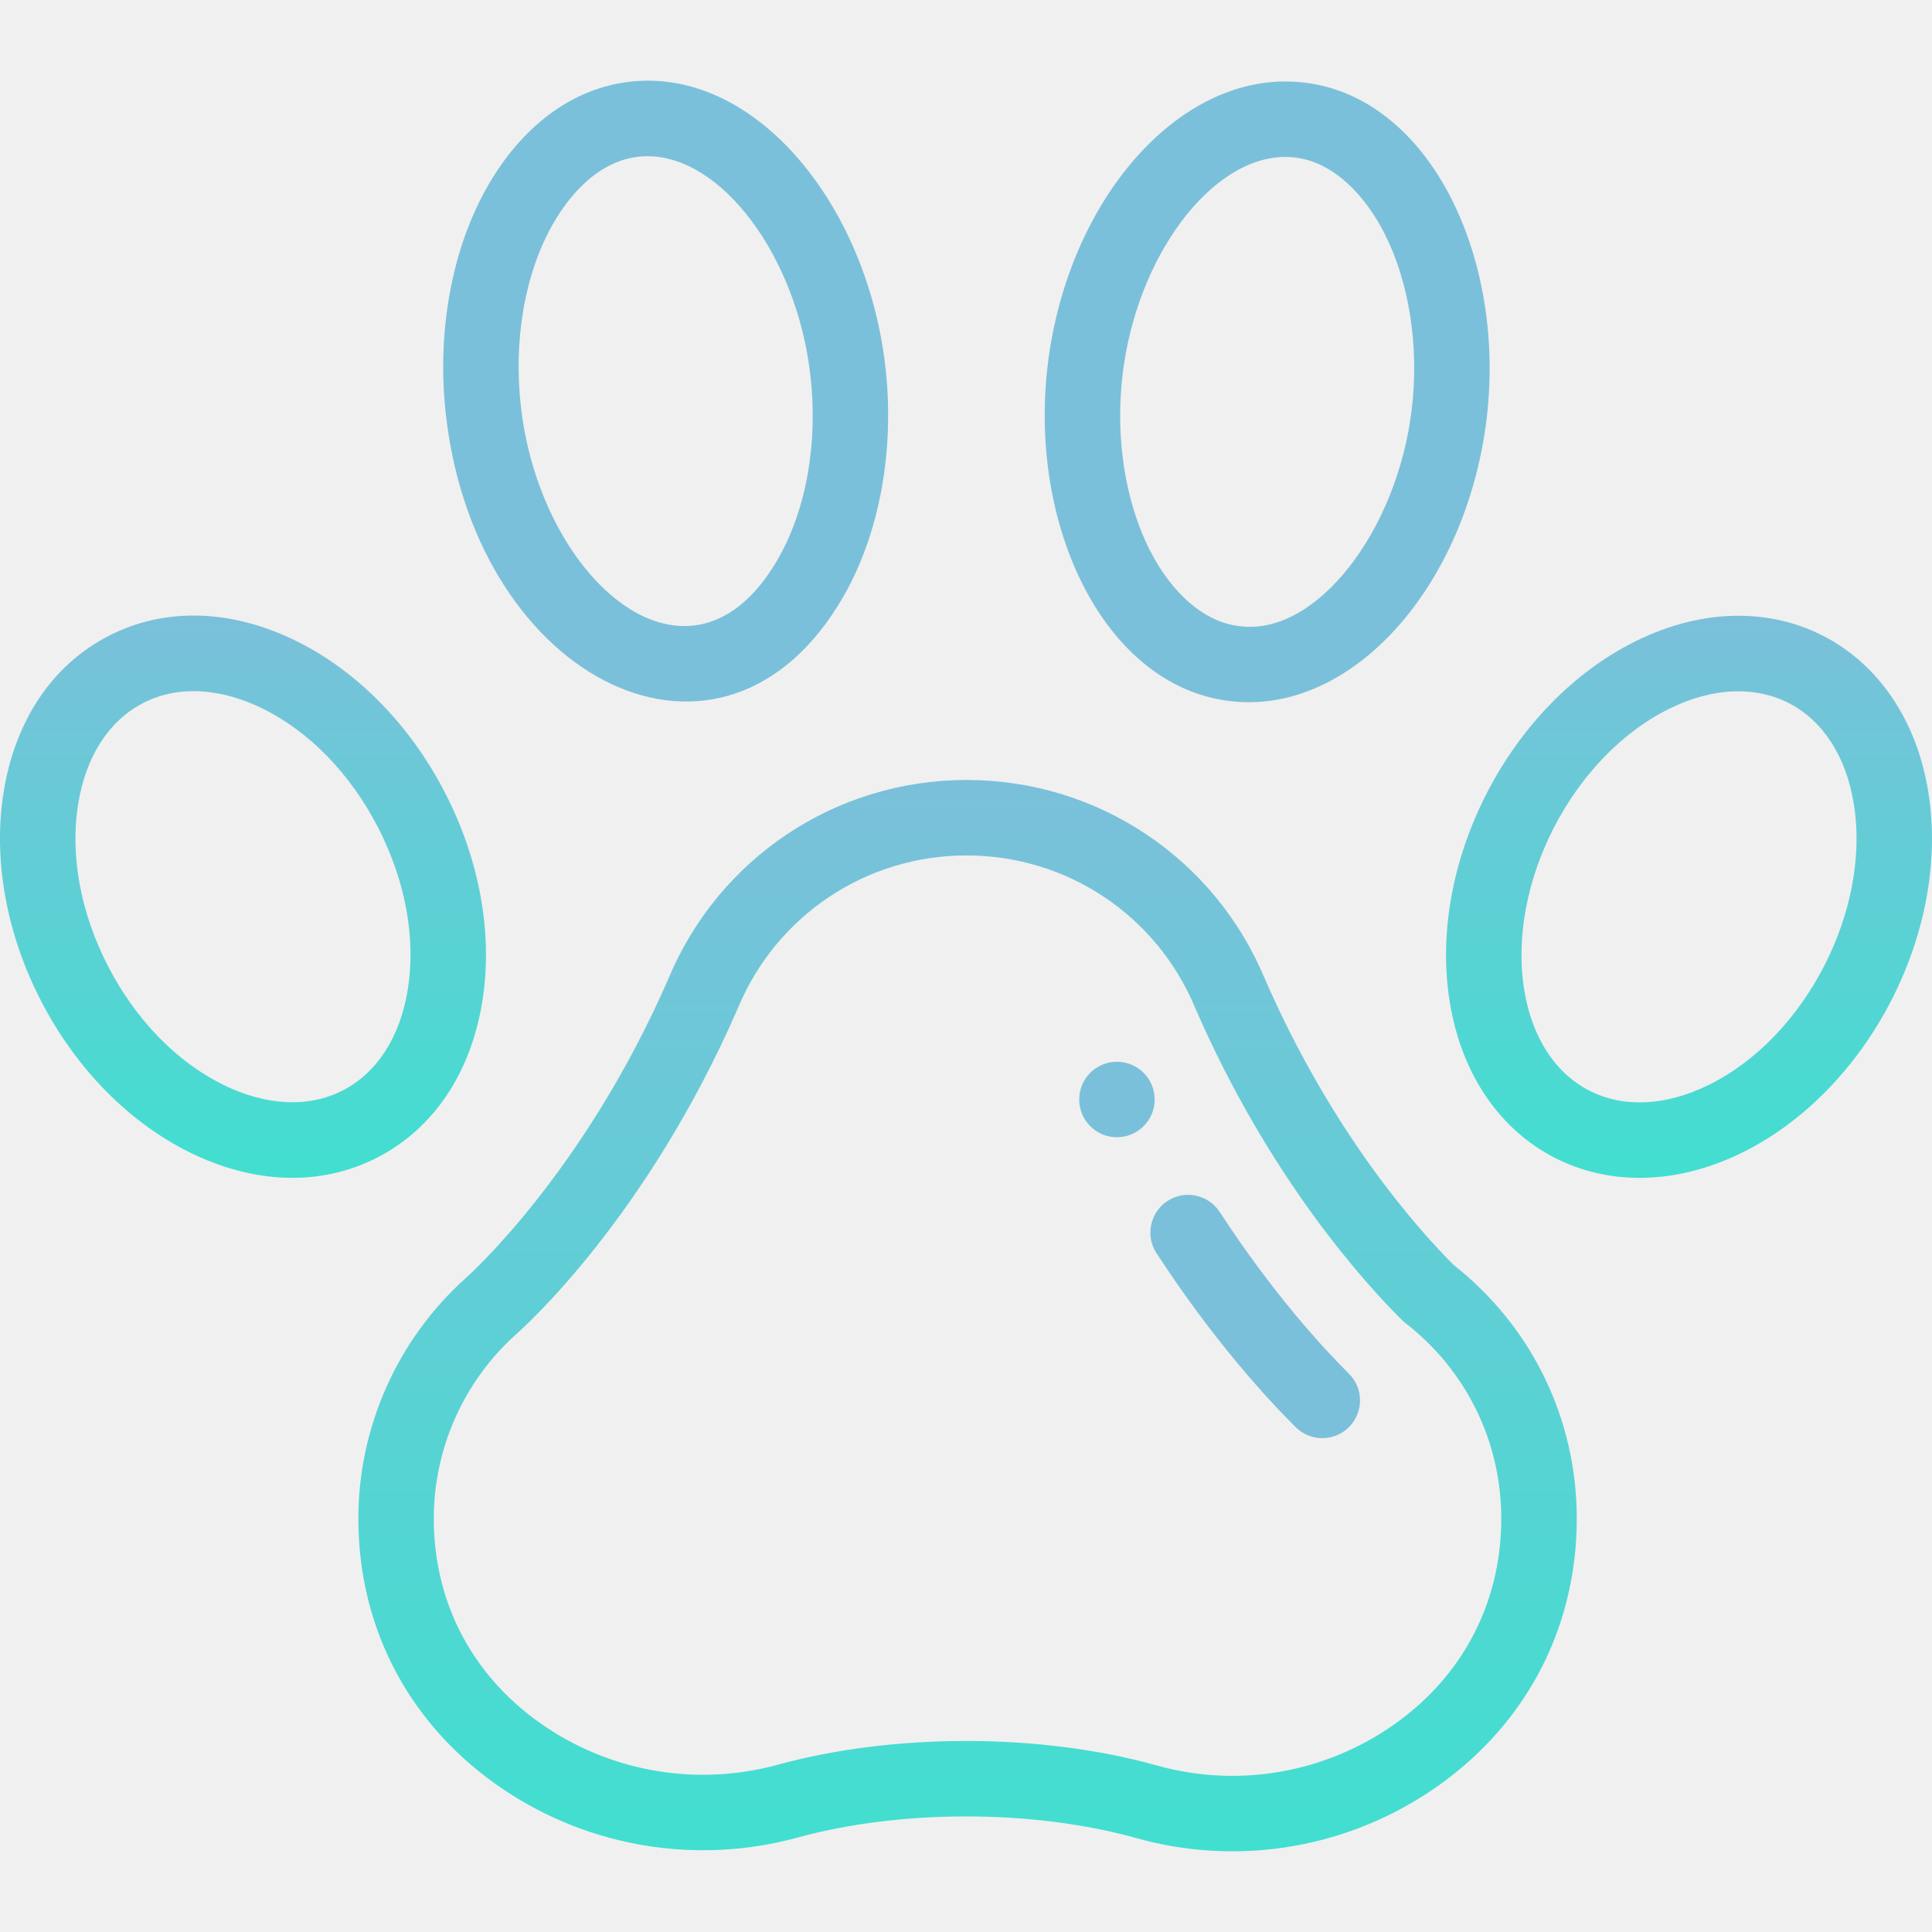
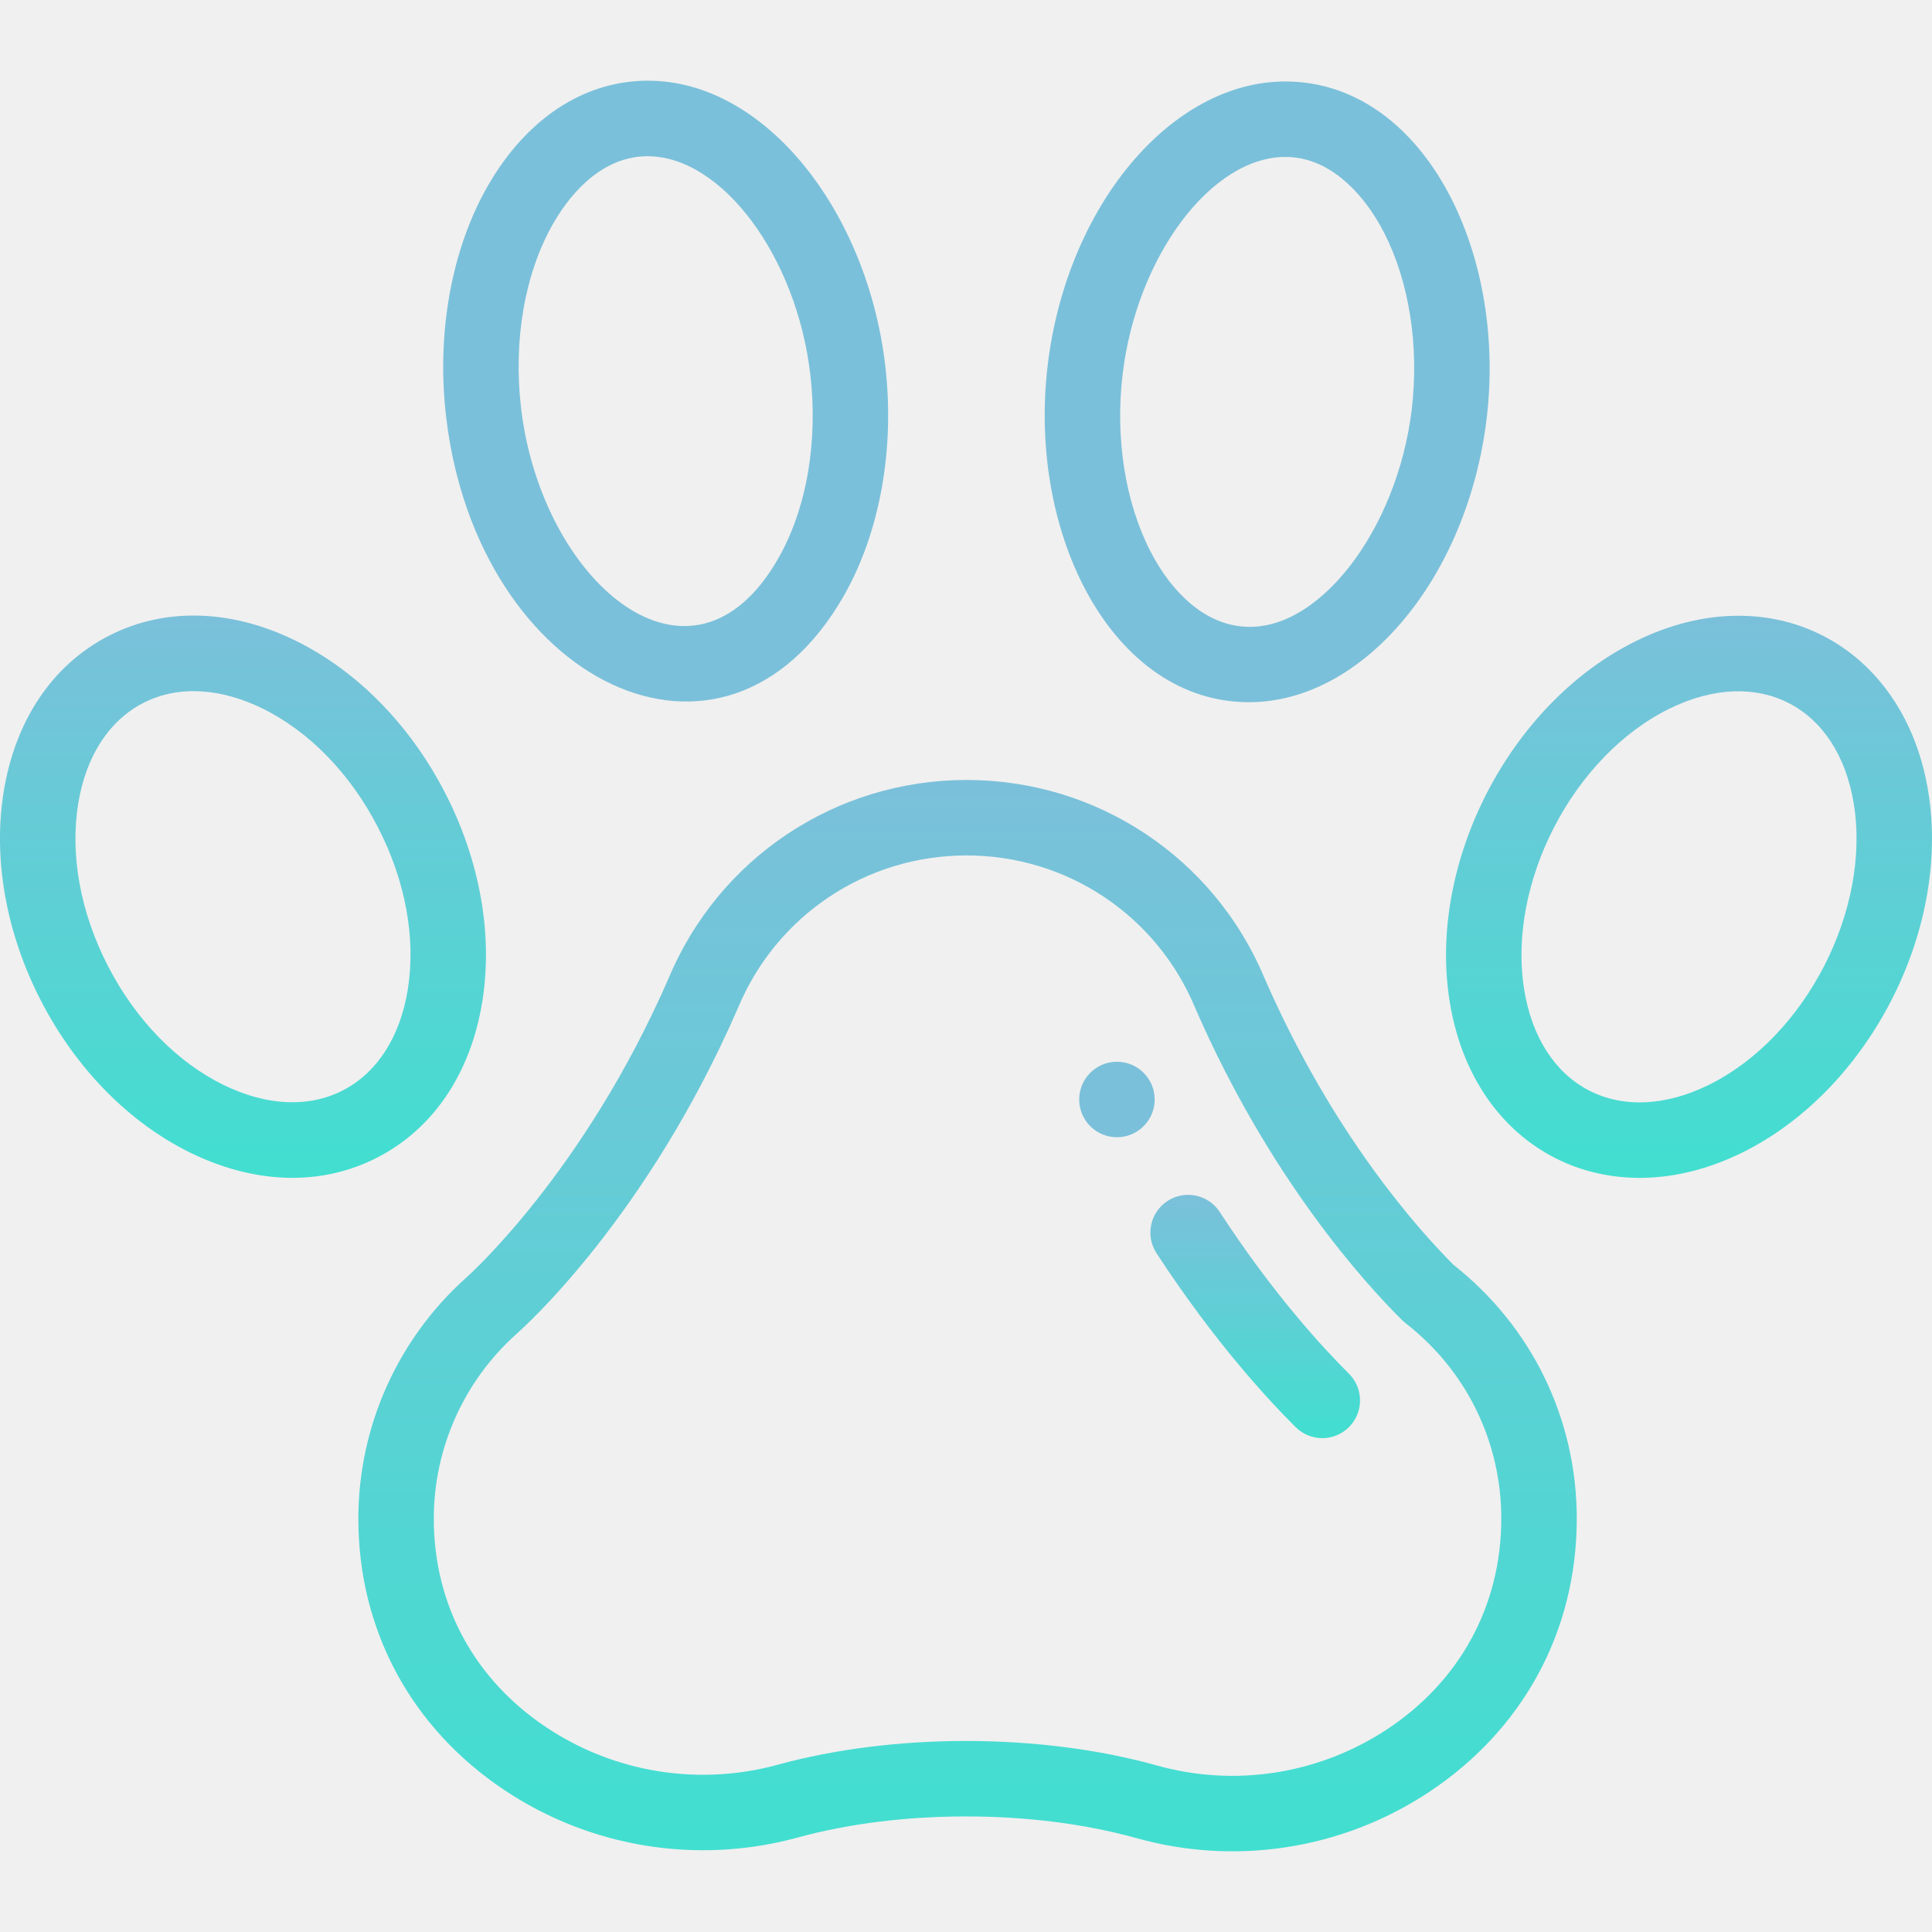
<svg xmlns="http://www.w3.org/2000/svg" width="100" height="100" viewBox="0 0 100 100" fill="none">
  <g clip-path="url(#clip0)">
    <path d="M57.812 54.956C56.734 54.956 55.859 55.831 55.859 56.91C55.859 57.988 56.734 58.863 57.812 58.863C58.891 58.863 59.766 57.988 59.766 56.91C59.766 55.831 58.891 54.956 57.812 54.956Z" fill="url(#paint0_linear)" />
    <path d="M75.238 65.472C73.407 63.642 68.968 58.69 65.465 50.658C62.86 44.408 56.803 40.371 50.03 40.371C43.257 40.371 37.201 44.409 34.596 50.66C30.202 60.739 24.198 66.073 24.14 66.123C24.133 66.129 24.127 66.136 24.12 66.142C20.579 69.312 18.548 73.854 18.548 78.603C18.548 84.407 21.312 89.456 26.107 92.654C30.575 95.635 36.113 96.529 41.3 95.107C43.899 94.395 46.907 94.018 50 94.018C53.145 94.018 56.198 94.407 58.829 95.143C63.863 96.552 69.389 95.78 73.95 92.766C78.801 89.561 81.613 84.465 81.613 78.603C81.613 73.446 79.291 68.668 75.238 65.472ZM71.796 89.507C68.276 91.832 63.934 92.516 59.881 91.381C56.912 90.551 53.496 90.112 50 90.112C46.563 90.112 43.197 90.537 40.266 91.34C36.172 92.463 31.801 91.757 28.275 89.405C24.593 86.949 22.453 83.109 22.453 78.602C22.453 74.967 24.007 71.489 26.717 69.059C27.134 68.693 33.472 63.019 38.183 52.205C38.187 52.195 38.192 52.185 38.196 52.175C40.19 47.377 44.834 44.277 50.029 44.277C55.225 44.277 59.871 47.376 61.864 52.173C61.868 52.183 61.873 52.193 61.877 52.203C65.702 60.983 70.628 66.403 72.567 68.326C72.623 68.381 72.682 68.433 72.744 68.481C75.898 70.931 77.706 74.62 77.706 78.602C77.706 83.147 75.532 87.038 71.796 89.507Z" fill="url(#paint1_linear)" />
    <path d="M63.133 62.732C62.544 61.828 61.335 61.572 60.431 62.161C59.526 62.75 59.271 63.96 59.86 64.864C62.832 69.427 65.65 72.466 67.065 73.871C67.831 74.631 69.067 74.627 69.828 73.861C70.588 73.096 70.583 71.859 69.818 71.099C68.512 69.803 65.908 66.993 63.133 62.732Z" fill="url(#paint2_linear)" />
    <path d="M43.67 30.849C45.547 27.569 46.329 23.212 45.817 18.897C44.825 10.496 39.031 3.458 32.558 4.235C29.635 4.581 27.036 6.5 25.239 9.638C23.364 12.916 22.581 17.273 23.093 21.591C24.712 35.31 37.484 41.655 43.67 30.849ZM28.629 11.578C29.699 9.711 31.366 8.086 33.516 8.086C37.36 8.086 41.217 13.246 41.938 19.356C42.354 22.858 41.749 26.34 40.28 28.909C35.779 36.773 28.035 30.142 26.972 21.132C26.557 17.627 27.161 14.145 28.629 11.578Z" fill="url(#paint3_linear)" />
    <path d="M24.961 51.856C25.526 48.375 24.839 44.525 23.026 41.015C21.212 37.505 18.47 34.716 15.303 33.163C11.94 31.514 8.496 31.428 5.605 32.923C2.715 34.417 0.793 37.275 0.192 40.971C-0.373 44.453 0.314 48.302 2.127 51.812C3.941 55.322 6.683 58.109 9.85 59.663C12.992 61.204 16.474 61.492 19.547 59.904C22.438 58.411 24.361 55.552 24.961 51.856ZM17.754 56.434C15.991 57.346 13.795 57.247 11.57 56.156C9.15 54.969 7.029 52.789 5.597 50.019C4.166 47.248 3.616 44.258 4.048 41.598C4.445 39.153 5.635 37.305 7.399 36.394C7.399 36.393 7.399 36.393 7.4 36.393C9.35 35.385 11.609 35.702 13.583 36.67C16.003 37.857 18.124 40.037 19.556 42.808C20.987 45.579 21.537 48.569 21.105 51.23C20.708 53.675 19.518 55.523 17.754 56.434Z" fill="url(#paint4_linear)" />
    <path d="M64.648 36.346C70.569 36.346 75.974 29.881 76.953 21.628C77.993 12.836 73.563 4.217 66.527 4.217C60.605 4.217 55.201 10.682 54.224 18.935C53.183 27.743 57.626 36.346 64.648 36.346ZM58.104 19.394C58.827 13.285 62.684 8.124 66.527 8.124C66.708 8.124 66.864 8.132 67.004 8.15C69.086 8.382 70.698 10.202 71.648 12.06C72.94 14.588 73.459 17.908 73.074 21.169C72.323 27.498 68.128 32.926 64.172 32.412C64.165 32.412 64.158 32.411 64.15 32.41C62.374 32.201 60.69 30.777 59.529 28.503C58.237 25.976 57.718 22.655 58.104 19.394Z" fill="url(#paint5_linear)" />
    <path d="M99.807 40.979C98.572 33.373 91.696 29.736 84.696 33.171C78.148 36.383 73.869 44.659 75.039 51.864C76.289 59.56 83.233 63.064 90.15 59.671C96.7 56.458 100.977 48.183 99.807 40.979ZM88.429 56.163C86.205 57.254 84.009 57.353 82.245 56.442V56.442C80.481 55.53 79.291 53.682 78.894 51.237C78.001 45.738 81.402 39.138 86.416 36.678C91.012 34.423 95.13 36.546 95.952 41.605C96.843 47.094 93.453 53.699 88.429 56.163Z" fill="url(#paint6_linear)" />
  </g>
  <defs>
    <linearGradient id="paint0_linear" x1="57.812" y1="54.956" x2="57.812" y2="58.863" gradientUnits="userSpaceOnUse">
      <stop stop-color="#7bc0da" />
      <stop offset="1" stop-color=" #7bc0da" />
    </linearGradient>
    <linearGradient id="paint1_linear" x1="50.08" y1="40.371" x2="50.08" y2="95.824" gradientUnits="userSpaceOnUse">
      <stop stop-color="#7bc0da" />
      <stop offset="1" stop-color=" #41DFD0" />
    </linearGradient>
    <linearGradient id="paint2_linear" x1="64.969" y1="61.844" x2="64.969" y2="74.438" gradientUnits="userSpaceOnUse">
      <stop stop-color="#7bc0da" />
-       <stop offset="1" stop-color=" #7bc0da" />
+       <stop offset="1" stop-color=" #41DFD0" />
    </linearGradient>
    <linearGradient id="paint3_linear" x1="34.455" y1="4.176" x2="34.455" y2="36.311" gradientUnits="userSpaceOnUse">
      <stop stop-color="#7bc0da" />
      <stop offset="1" stop-color=" #7bc0da" />
    </linearGradient>
    <linearGradient id="paint4_linear" x1="12.576" y1="31.861" x2="12.576" y2="60.965" gradientUnits="userSpaceOnUse">
      <stop stop-color="#7bc0da" />
      <stop offset="1" stop-color=" #41DFD0" />
    </linearGradient>
    <linearGradient id="paint5_linear" x1="65.588" y1="4.217" x2="65.588" y2="36.346" gradientUnits="userSpaceOnUse">
      <stop stop-color="#7bc0da" />
      <stop offset="1" stop-color=" #7bc0da" />
    </linearGradient>
    <linearGradient id="paint6_linear" x1="87.423" y1="31.871" x2="87.423" y2="60.966" gradientUnits="userSpaceOnUse">
      <stop stop-color="#7bc0da" />
      <stop offset="1" stop-color="#41DFD0" />
    </linearGradient>
    <clipPath id="clip0">
      <rect width="100" height="100" fill="white" />
    </clipPath>
  </defs>
</svg>
